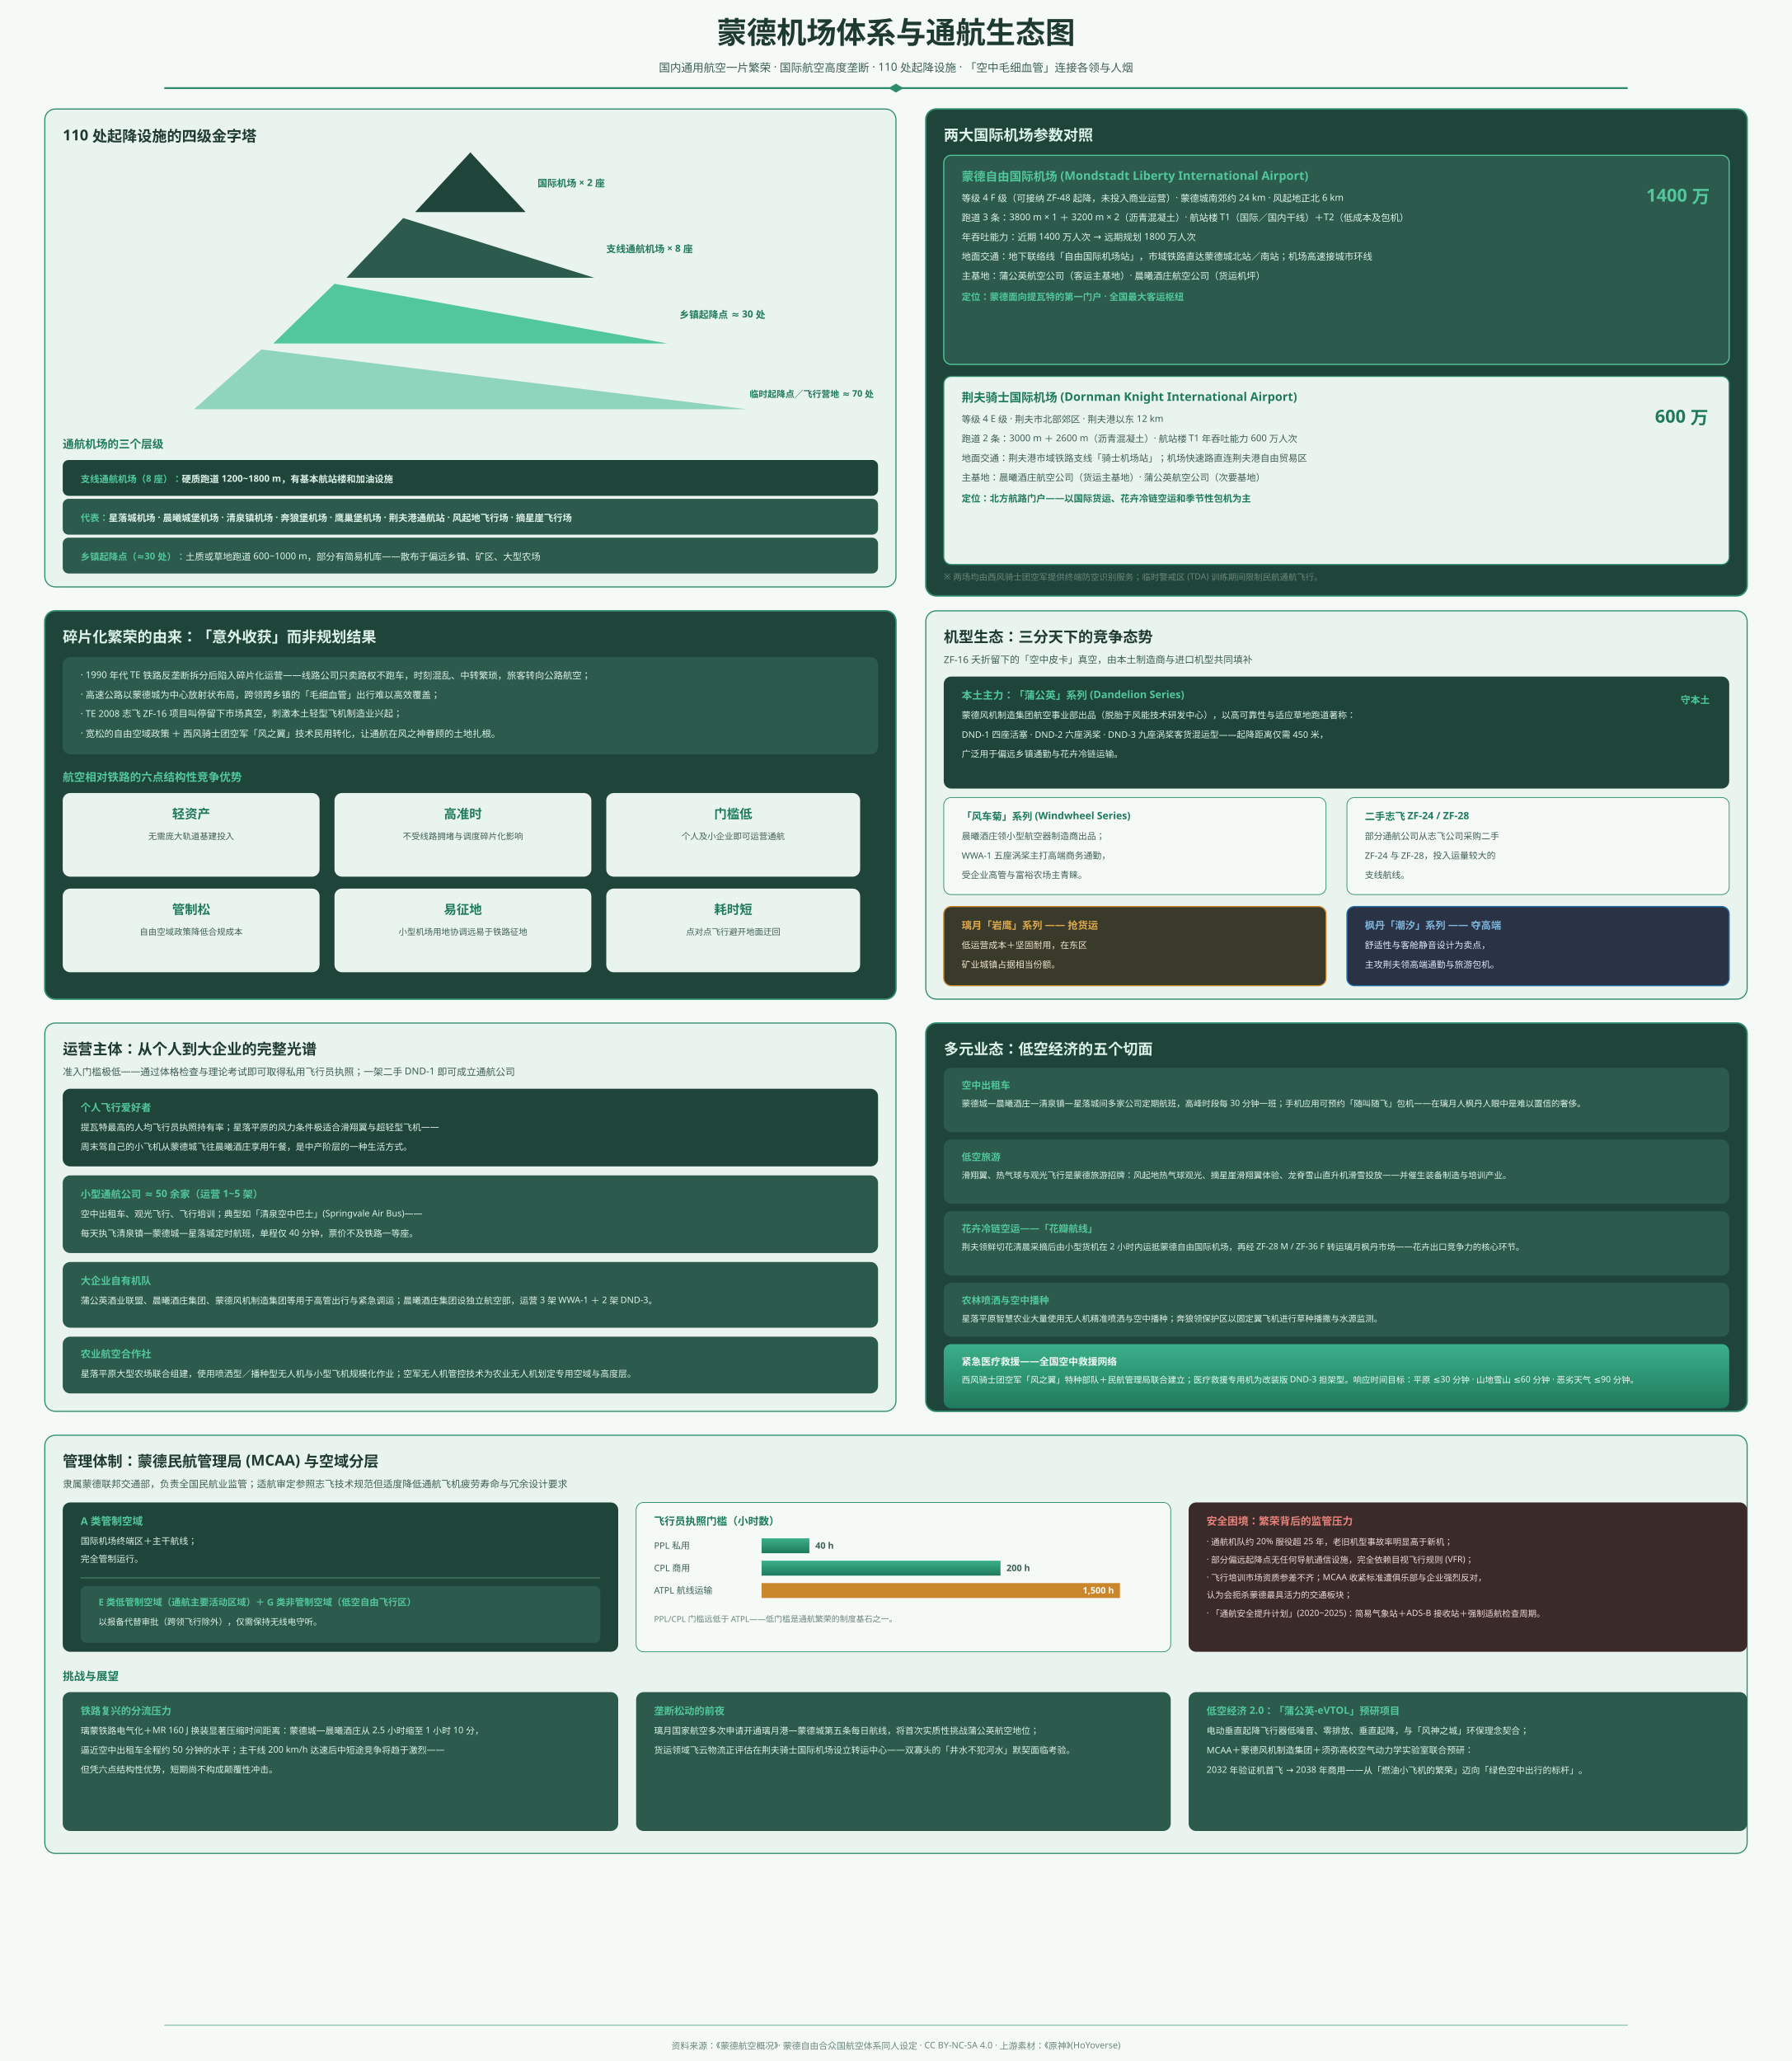
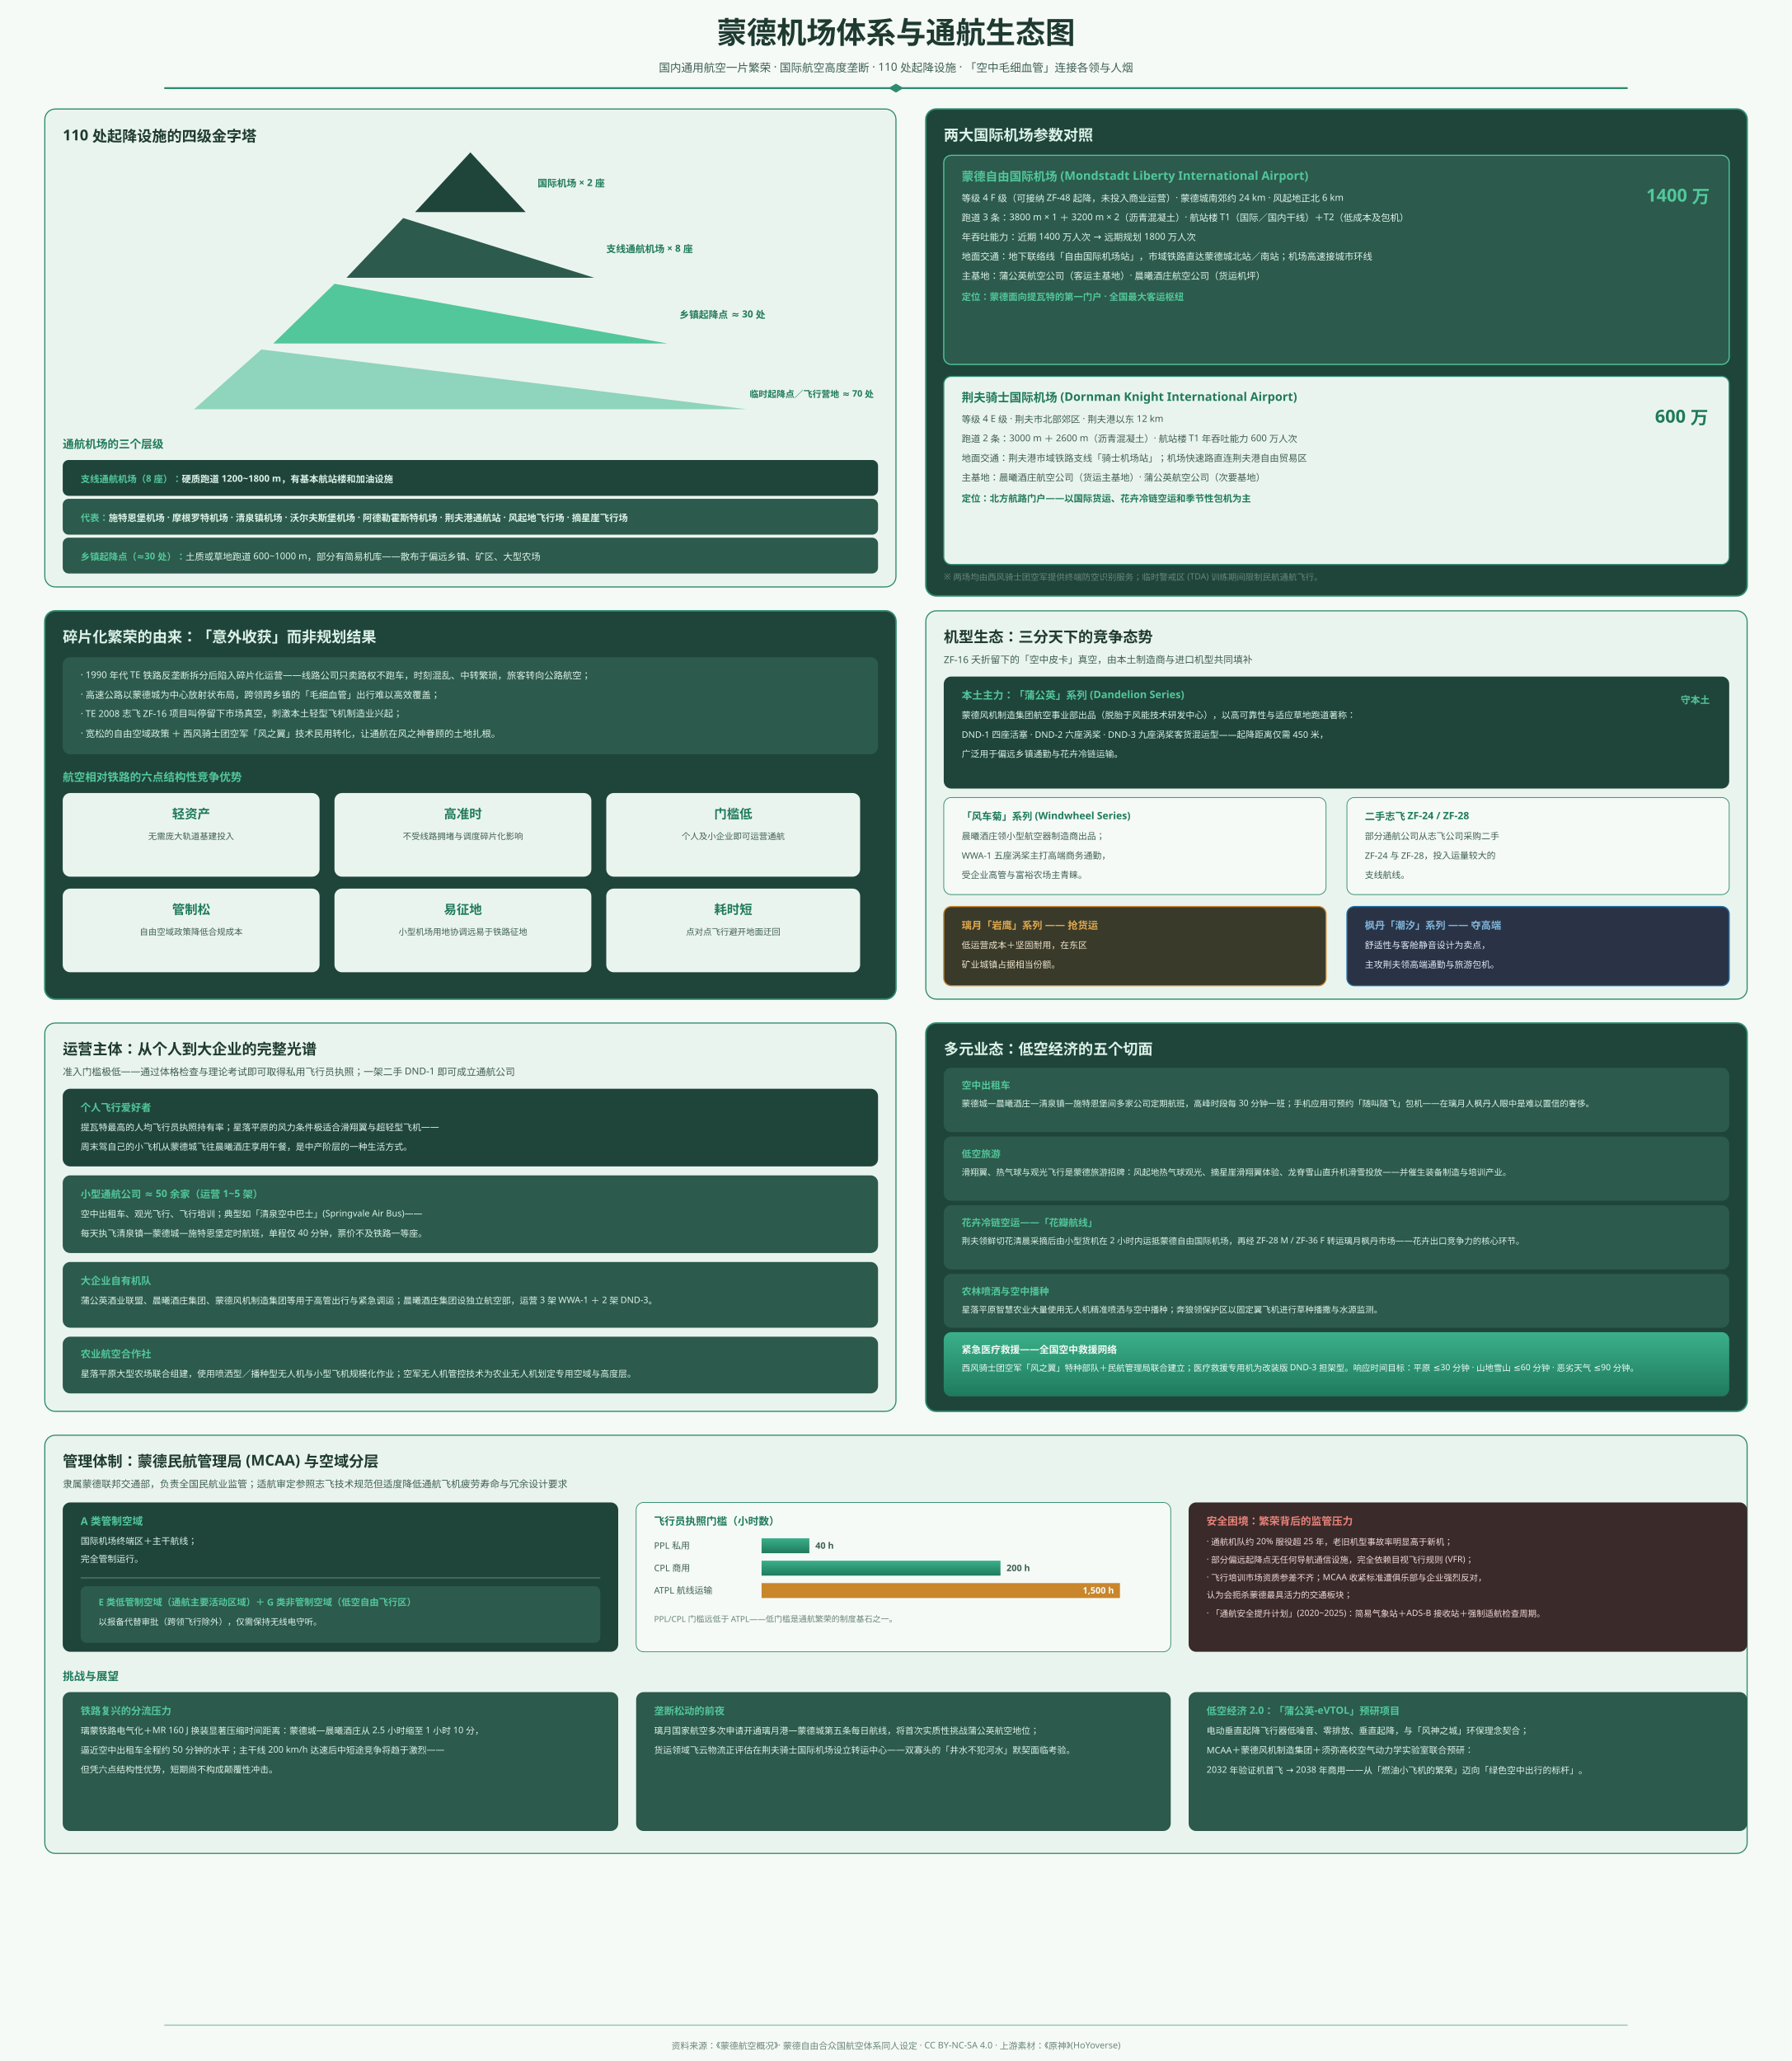
<svg xmlns="http://www.w3.org/2000/svg" viewBox="0 0 2400 2760" font-family="'Microsoft YaHei','PingFang SC','Noto Sans SC',sans-serif">
  <defs>
    <linearGradient id="anemoTop" x1="0" y1="0" x2="0" y2="1">
      <stop offset="0" stop-color="#3BB08A" />
      <stop offset="1" stop-color="#1F7A5C" />
    </linearGradient>
    <marker id="arrowG" viewBox="0 0 10 10" refX="9" refY="5" markerWidth="7" markerHeight="7" orient="auto-start-reverse">
      <path d="M 0 1 L 9 5 L 0 9 Z" fill="#2E8B6E" />
    </marker>
  </defs>
  <rect width="2400" height="2760" fill="#F5FAF7" />
  <text x="1200" y="58" text-anchor="middle" font-size="40" font-weight="700" fill="#1E3A31">蒙德机场体系与通航生态图</text>
  <text x="1200" y="96" text-anchor="middle" font-size="15" fill="#3E5F54">国内通用航空一片繁荣 · 国际航空高度垄断 · 110 处起降设施 · 「空中毛细血管」连接各领与人烟</text>
  <line x1="220" y1="118" x2="2180" y2="118" stroke="#2E8B6E" stroke-width="2.5" />
  <polygon points="1200,112 1210,118 1200,124 1190,118" fill="#2E8B6E" />
  <g>
    <rect x="60" y="146" width="1140" height="640" rx="14" fill="#EAF4EE" stroke="#2E8B6E" stroke-width="1.5" />
    <text x="84" y="188" font-size="20" font-weight="700" fill="#1E3A31">110 处起降设施的四级金字塔</text>
    <polygon points="630,204 556,284 704,284" fill="#1F453B" />
    <text x="720" y="250" font-size="13" font-weight="700" fill="#1F7A5C">国际机场 × 2 座</text>
    <polygon points="540,292 464,372 796,372" fill="#2C5A4C" />
    <text x="812" y="338" font-size="13" font-weight="700" fill="#1F7A5C">支线通航机场 × 8 座</text>
    <polygon points="448,380 366,460 894,460" fill="#52C79B" />
    <text x="910" y="426" font-size="13" font-weight="700" fill="#1F7A5C">乡镇起降点 ≈ 30 处</text>
    <polygon points="350,468 260,548 1000,548" fill="#8FD4BC" />
    <text x="1004" y="532" font-size="12" font-weight="700" fill="#1F7A5C">临时起降点／飞行营地 ≈ 70 处</text>
    <text x="84" y="600" font-size="15" font-weight="700" fill="#1F7A5C">通航机场的三个层级</text>
    <rect x="84" y="616" width="1092" height="48" rx="8" fill="#1F453B" />
    <text x="108" y="646" font-size="12.5" font-weight="700" fill="#DDF2E8">
      <tspan fill="#52C79B">支线通航机场（8 座）：</tspan>硬质跑道 1200~1800 m，有基本航站楼和加油设施</text>
    <rect x="84" y="668" width="1092" height="48" rx="8" fill="#2C5A4C" />
    <text x="108" y="698" font-size="12.5" font-weight="700" fill="#DDF2E8">
-       <tspan fill="#52C79B">代表：</tspan>星落城机场 · 晨曦城堡机场 · 清泉镇机场 · 奔狼堡机场 · 鹰巢堡机场 · 荆夫港通航站 · 风起地飞行场 · 摘星崖飞行场</text>
+       <tspan fill="#52C79B">代表：</tspan>施特恩堡机场 · 摩根罗特机场 · 清泉镇机场 · 沃尔夫斯堡机场 · 阿德勒霍斯特机场 · 荆夫港通航站 · 风起地飞行场 · 摘星崖飞行场</text>
    <rect x="84" y="720" width="1092" height="48" rx="8" fill="#2C5A4C" />
    <text x="108" y="750" font-size="12.5" fill="#DDF2E8">
      <tspan font-weight="700" fill="#52C79B">乡镇起降点（≈30 处）：</tspan>土质或草地跑道 600~1000 m，部分有简易机库——散布于偏远乡镇、矿区、大型农场</text>
  </g>
  <g>
    <rect x="1240" y="146" width="1100" height="652" rx="14" fill="#1F453B" stroke="#2E8B6E" stroke-width="2" />
    <text x="1264" y="188" font-size="20" font-weight="700" fill="#DDF2E8">两大国际机场参数对照</text>
    <rect x="1264" y="208" width="1052" height="280" rx="10" fill="#2C5A4C" stroke="#52C79B" stroke-width="1.5" />
    <text x="1288" y="242" font-size="16" font-weight="700" fill="#52C79B">蒙德自由国际机场 (Mondstadt Liberty International Airport)</text>
    <text x="1288" y="270" font-size="12.5" fill="#DDF2E8">等级 4 F 级（可接纳 ZF-48 起降，未投入商业运营）· 蒙德城南郊约 24 km · 风起地正北 6 km</text>
    <text x="1288" y="296" font-size="12.5" fill="#DDF2E8">跑道 3 条：3800 m × 1 ＋ 3200 m × 2（沥青混凝土）· 航站楼 T1（国际／国内干线）＋T2（低成本及包机）</text>
    <text x="1288" y="322" font-size="12.5" fill="#DDF2E8">年吞吐能力：近期 1400 万人次 → 远期规划 1800 万人次</text>
    <text x="1288" y="348" font-size="12.5" fill="#DDF2E8">地面交通：地下联络线「自由国际机场站」，市域铁路直达蒙德城北站／南站；机场高速接城市环线</text>
    <text x="1288" y="374" font-size="12.5" fill="#DDF2E8">主基地：蒲公英航空公司（客运主基地）· 晨曦酒庄航空公司（货运机坪）</text>
    <text x="1288" y="402" font-size="12.5" font-weight="700" fill="#52C79B">定位：蒙德面向提瓦特的第一门户 · 全国最大客运枢纽</text>
    <text x="2290" y="270" text-anchor="end" font-size="24" font-weight="700" fill="#52C79B">1400 万</text>
    <rect x="1264" y="504" width="1052" height="252" rx="10" fill="#EAF4EE" stroke="#2E8B6E" stroke-width="1.5" />
    <text x="1288" y="538" font-size="16" font-weight="700" fill="#1F7A5C">荆夫骑士国际机场 (Dornman Knight International Airport)</text>
    <text x="1288" y="566" font-size="12.5" fill="#3E5F54">等级 4 E 级 · 荆夫市北部郊区 · 荆夫港以东 12 km</text>
    <text x="1288" y="592" font-size="12.5" fill="#3E5F54">跑道 2 条：3000 m ＋ 2600 m（沥青混凝土）· 航站楼 T1 年吞吐能力 600 万人次</text>
    <text x="1288" y="618" font-size="12.5" fill="#3E5F54">地面交通：荆夫港市域铁路支线「骑士机场站」；机场快速路直连荆夫港自由贸易区</text>
    <text x="1288" y="644" font-size="12.5" fill="#3E5F54">主基地：晨曦酒庄航空公司（货运主基地）· 蒲公英航空公司（次要基地）</text>
    <text x="1288" y="672" font-size="12.5" font-weight="700" fill="#1F7A5C">定位：北方航路门户——以国际货运、花卉冷链空运和季节性包机为主</text>
    <text x="2288" y="566" text-anchor="end" font-size="24" font-weight="700" fill="#1F7A5C">600 万</text>
    <text x="1264" y="776" font-size="11.5" fill="#6B857B">※ 两场均由西风骑士团空军提供终端防空识别服务；临时警戒区 (TDA) 训练期间限制民航通航飞行。</text>
  </g>
  <g>
    <rect x="60" y="818" width="1140" height="520" rx="14" fill="#1F453B" stroke="#2E8B6E" stroke-width="2" />
    <text x="84" y="860" font-size="20" font-weight="700" fill="#DDF2E8">碎片化繁荣的由来：「意外收获」而非规划结果</text>
    <rect x="84" y="880" width="1092" height="130" rx="10" fill="#2C5A4C" />
    <text x="108" y="908" font-size="12.5" fill="#DDF2E8">· 1990 年代 TE 铁路反垄断拆分后陷入碎片化运营——线路公司只卖路权不跑车，时刻混乱、中转繁琐，旅客转向公路航空；</text>
    <text x="108" y="934" font-size="12.5" fill="#DDF2E8">· 高速公路以蒙德城为中心放射状布局，跨领跨乡镇的「毛细血管」出行难以高效覆盖；</text>
    <text x="108" y="960" font-size="12.5" fill="#DDF2E8">· TE 2008 志飞 ZF-16 项目叫停留下市场真空，刺激本土轻型飞机制造业兴起；</text>
    <text x="108" y="986" font-size="12.5" fill="#DDF2E8">· 宽松的自由空域政策 ＋ 西风骑士团空军「风之翼」技术民用转化，让通航在风之神眷顾的土地扎根。</text>
    <text x="84" y="1046" font-size="15" font-weight="700" fill="#52C79B">航空相对铁路的六点结构性竞争优势</text>
    <rect x="84" y="1062" width="344" height="112" rx="10" fill="#EAF4EE" />
    <text x="256" y="1096" text-anchor="middle" font-size="17" font-weight="700" fill="#1F7A5C">轻资产</text>
    <text x="256" y="1124" text-anchor="middle" font-size="11.5" fill="#3E5F54">无需庞大轨道基建投入</text>
    <rect x="448" y="1062" width="344" height="112" rx="10" fill="#EAF4EE" />
    <text x="620" y="1096" text-anchor="middle" font-size="17" font-weight="700" fill="#1F7A5C">高准时</text>
    <text x="620" y="1124" text-anchor="middle" font-size="11.5" fill="#3E5F54">不受线路拥堵与调度碎片化影响</text>
    <rect x="812" y="1062" width="340" height="112" rx="10" fill="#EAF4EE" />
    <text x="982" y="1096" text-anchor="middle" font-size="17" font-weight="700" fill="#1F7A5C">门槛低</text>
    <text x="982" y="1124" text-anchor="middle" font-size="11.5" fill="#3E5F54">个人及小企业即可运营通航</text>
    <rect x="84" y="1190" width="344" height="112" rx="10" fill="#EAF4EE" />
    <text x="256" y="1224" text-anchor="middle" font-size="17" font-weight="700" fill="#1F7A5C">管制松</text>
    <text x="256" y="1252" text-anchor="middle" font-size="11.5" fill="#3E5F54">自由空域政策降低合规成本</text>
    <rect x="448" y="1190" width="344" height="112" rx="10" fill="#EAF4EE" />
    <text x="620" y="1224" text-anchor="middle" font-size="17" font-weight="700" fill="#1F7A5C">易征地</text>
    <text x="620" y="1252" text-anchor="middle" font-size="11.5" fill="#3E5F54">小型机场用地协调远易于铁路征地</text>
    <rect x="812" y="1190" width="340" height="112" rx="10" fill="#EAF4EE" />
    <text x="982" y="1224" text-anchor="middle" font-size="17" font-weight="700" fill="#1F7A5C">耗时短</text>
    <text x="982" y="1252" text-anchor="middle" font-size="11.5" fill="#3E5F54">点对点飞行避开地面迂回</text>
  </g>
  <g>
    <rect x="1240" y="818" width="1100" height="520" rx="14" fill="#EAF4EE" stroke="#2E8B6E" stroke-width="1.5" />
    <text x="1264" y="860" font-size="20" font-weight="700" fill="#1E3A31">机型生态：三分天下的竞争态势</text>
    <text x="1264" y="888" font-size="13" fill="#3E5F54">ZF-16 夭折留下的「空中皮卡」真空，由本土制造商与进口机型共同填补</text>
    <rect x="1264" y="906" width="1052" height="150" rx="10" fill="#1F453B" />
    <text x="1288" y="936" font-size="14" font-weight="700" fill="#52C79B">本土主力：「蒲公英」系列 (Dandelion Series)</text>
    <text x="1288" y="962" font-size="12" fill="#DDF2E8">蒙德风机制造集团航空事业部出品（脱胎于风能技术研发中心），以高可靠性与适应草地跑道著称：</text>
    <text x="1288" y="988" font-size="12" fill="#DDF2E8">DND-1 四座活塞 · DND-2 六座涡桨 · DND-3 九座涡桨客货混运型——起降距离仅需 450 米，</text>
    <text x="1288" y="1014" font-size="12" fill="#DDF2E8">广泛用于偏远乡镇通勤与花卉冷链运输。</text>
    <text x="2290" y="942" text-anchor="end" font-size="13" font-weight="700" fill="#52C79B">守本土</text>
    <rect x="1264" y="1068" width="512" height="130" rx="10" fill="#F5FAF7" stroke="#2E8B6E" />
    <text x="1288" y="1098" font-size="13.5" font-weight="700" fill="#1F7A5C">「风车菊」系列 (Windwheel Series)</text>
    <text x="1288" y="1124" font-size="12" fill="#3E5F54">晨曦酒庄领小型航空器制造商出品；</text>
    <text x="1288" y="1150" font-size="12" fill="#3E5F54">WWA-1 五座涡桨主打高端商务通勤，</text>
    <text x="1288" y="1176" font-size="12" fill="#3E5F54">受企业高管与富裕农场主青睐。</text>
    <rect x="1804" y="1068" width="512" height="130" rx="10" fill="#F5FAF7" stroke="#2E8B6E" />
    <text x="1828" y="1098" font-size="13.5" font-weight="700" fill="#1F7A5C">二手志飞 ZF-24 / ZF-28</text>
    <text x="1828" y="1124" font-size="12" fill="#3E5F54">部分通航公司从志飞公司采购二手</text>
    <text x="1828" y="1150" font-size="12" fill="#3E5F54">ZF-24 与 ZF-28，投入运量较大的</text>
    <text x="1828" y="1176" font-size="12" fill="#3E5F54">支线航线。</text>
    <rect x="1264" y="1214" width="512" height="106" rx="10" fill="#3A3A2A" stroke="#C9862B" stroke-width="1.5" />
    <text x="1288" y="1244" font-size="13.5" font-weight="700" fill="#E0A94E">璃月「岩鹰」系列 —— 抢货运</text>
    <text x="1288" y="1270" font-size="12" fill="#EDE3CC">低运营成本＋坚固耐用，在东区</text>
    <text x="1288" y="1296" font-size="12" fill="#EDE3CC">矿业城镇占据相当份额。</text>
    <rect x="1804" y="1214" width="512" height="106" rx="10" fill="#2A3345" stroke="#1F6FA8" stroke-width="1.5" />
    <text x="1828" y="1244" font-size="13.5" font-weight="700" fill="#7FB6DC">枫丹「潮汐」系列 —— 夺高端</text>
    <text x="1828" y="1270" font-size="12" fill="#DCE9F5">舒适性与客舱静音设计为卖点，</text>
    <text x="1828" y="1296" font-size="12" fill="#DCE9F5">主攻荆夫领高端通勤与旅游包机。</text>
  </g>
  <g>
    <rect x="60" y="1370" width="1140" height="520" rx="14" fill="#EAF4EE" stroke="#2E8B6E" stroke-width="1.5" />
    <text x="84" y="1412" font-size="20" font-weight="700" fill="#1E3A31">运营主体：从个人到大企业的完整光谱</text>
    <text x="84" y="1440" font-size="13" fill="#3E5F54">准入门槛极低——通过体格检查与理论考试即可取得私用飞行员执照；一架二手 DND-1 即可成立通航公司</text>
    <rect x="84" y="1458" width="1092" height="104" rx="10" fill="#1F453B" />
    <text x="108" y="1488" font-size="13.5" font-weight="700" fill="#52C79B">个人飞行爱好者</text>
    <text x="108" y="1514" font-size="12" fill="#DDF2E8">提瓦特最高的人均飞行员执照持有率；星落平原的风力条件极适合滑翔翼与超轻型飞机——</text>
    <text x="108" y="1540" font-size="12" fill="#DDF2E8">周末驾自己的小飞机从蒙德城飞往晨曦酒庄享用午餐，是中产阶层的一种生活方式。</text>
    <rect x="84" y="1574" width="1092" height="104" rx="10" fill="#2C5A4C" />
    <text x="108" y="1604" font-size="13.5" font-weight="700" fill="#52C79B">小型通航公司 ≈ 50 余家（运营 1~5 架）</text>
    <text x="108" y="1630" font-size="12" fill="#DDF2E8">空中出租车、观光飞行、飞行培训；典型如「清泉空中巴士」(Springvale Air Bus)——</text>
-     <text x="108" y="1656" font-size="12" fill="#DDF2E8">每天执飞清泉镇—蒙德城—星落城定时航班，单程仅 40 分钟，票价不及铁路一等座。</text>
+     <text x="108" y="1656" font-size="12" fill="#DDF2E8">每天执飞清泉镇—蒙德城—施特恩堡定时航班，单程仅 40 分钟，票价不及铁路一等座。</text>
    <rect x="84" y="1690" width="1092" height="88 " rx="10" fill="#2C5A4C" />
    <text x="108" y="1720" font-size="13.5" font-weight="700" fill="#52C79B">大企业自有机队</text>
    <text x="108" y="1746" font-size="12" fill="#DDF2E8">蒲公英酒业联盟、晨曦酒庄集团、蒙德风机制造集团等用于高管出行与紧急调运；晨曦酒庄集团设独立航空部，运营 3 架 WWA-1 ＋ 2 架 DND-3。</text>
    <rect x="84" y="1790" width="1092" height="76" rx="10" fill="#2C5A4C" />
    <text x="108" y="1818" font-size="13.5" font-weight="700" fill="#52C79B">农业航空合作社</text>
    <text x="108" y="1844" font-size="12" fill="#DDF2E8">星落平原大型农场联合组建，使用喷洒型／播种型无人机与小型飞机规模化作业；空军无人机管控技术为农业无人机划定专用空域与高度层。</text>
  </g>
  <g>
    <rect x="1240" y="1370" width="1100" height="520" rx="14" fill="#1F453B" stroke="#2E8B6E" stroke-width="2" />
    <text x="1264" y="1412" font-size="20" font-weight="700" fill="#DDF2E8">多元业态：低空经济的五个切面</text>
    <rect x="1264" y="1430" width="1052" height="86" rx="10" fill="#2C5A4C" />
    <text x="1288" y="1458" font-size="13" font-weight="700" fill="#52C79B">空中出租车</text>
-     <text x="1288" y="1482" font-size="11.5" fill="#DDF2E8">蒙德城—晨曦酒庄—清泉镇—星落城间多家公司定期航班，高峰时段每 30 分钟一班；手机应用可预约「随叫随飞」包机——在璃月人枫丹人眼中是难以置信的奢侈。</text>
-     <rect x="1264" y="1526" width="1052" height="86" rx="10" fill="#2C5A4C" />
-     <text x="1288" y="1554" font-size="13" font-weight="700" fill="#52C79B">低空旅游</text>
-     <text x="1288" y="1578" font-size="11.5" fill="#DDF2E8">滑翔翼、热气球与观光飞行是蒙德旅游招牌：风起地热气球观光、摘星崖滑翔翼体验、龙脊雪山直升机滑雪投放——并催生装备制造与培训产业。</text>
-     <rect x="1264" y="1622" width="1052" height="86" rx="10" fill="#2C5A4C" />
-     <text x="1288" y="1650" font-size="13" font-weight="700" fill="#52C79B">花卉冷链空运——「花瓣航线」</text>
-     <text x="1288" y="1674" font-size="11.5" fill="#DDF2E8">荆夫领鲜切花清晨采摘后由小型货机在 2 小时内运抵蒙德自由国际机场，再经 ZF-28 M / ZF-36 F 转运璃月枫丹市场——花卉出口竞争力的核心环节。</text>
-     <rect x="1264" y="1718" width="1052" height="72" rx="10" fill="#2C5A4C" />
-     <text x="1288" y="1746" font-size="13" font-weight="700" fill="#52C79B">农林喷洒与空中播种</text>
-     <text x="1288" y="1770" font-size="11.5" fill="#DDF2E8">星落平原智慧农业大量使用无人机精准喷洒与空中播种；奔狼领保护区以固定翼飞机进行草种播撒与水源监测。</text>
-     <rect x="1264" y="1800" width="1052" height="86" rx="10" fill="url(#anemoTop)" />
-     <text x="1288" y="1828" font-size="13" font-weight="700" fill="#F5FAF7">紧急医疗救援——全国空中救援网络</text>
-     <text x="1288" y="1852" font-size="11.5" fill="#EFFBF6">西风骑士团空军「风之翼」特种部队＋民航管理局联合建立；医疗救援专用机为改装版 DND-3 担架型。响应时间目标：平原 ≤30 分钟 · 山地雪山 ≤60 分钟 · 恶劣天气 ≤90 分钟。</text>
+     <text x="1288" y="1482" font-size="11.5" fill="#DDF2E8">蒙德城—晨曦酒庄—清泉镇—施特恩堡间多家公司定期航班，高峰时段每 30 分钟一班；手机应用可预约「随叫随飞」包机——在璃月人枫丹人眼中是难以置信的奢侈。</text>
+     <rect x="1264" y="1522" width="1052" height="86" rx="10" fill="#2C5A4C" />
+     <text x="1288" y="1550" font-size="13" font-weight="700" fill="#52C79B">低空旅游</text>
+     <text x="1288" y="1574" font-size="11.5" fill="#DDF2E8">滑翔翼、热气球与观光飞行是蒙德旅游招牌：风起地热气球观光、摘星崖滑翔翼体验、龙脊雪山直升机滑雪投放——并催生装备制造与培训产业。</text>
+     <rect x="1264" y="1614" width="1052" height="86" rx="10" fill="#2C5A4C" />
+     <text x="1288" y="1642" font-size="13" font-weight="700" fill="#52C79B">花卉冷链空运——「花瓣航线」</text>
+     <text x="1288" y="1666" font-size="11.5" fill="#DDF2E8">荆夫领鲜切花清晨采摘后由小型货机在 2 小时内运抵蒙德自由国际机场，再经 ZF-28 M / ZF-36 F 转运璃月枫丹市场——花卉出口竞争力的核心环节。</text>
+     <rect x="1264" y="1706" width="1052" height="72" rx="10" fill="#2C5A4C" />
+     <text x="1288" y="1734" font-size="13" font-weight="700" fill="#52C79B">农林喷洒与空中播种</text>
+     <text x="1288" y="1758" font-size="11.5" fill="#DDF2E8">星落平原智慧农业大量使用无人机精准喷洒与空中播种；奔狼领保护区以固定翼飞机进行草种播撒与水源监测。</text>
+     <rect x="1264" y="1784" width="1052" height="86" rx="10" fill="url(#anemoTop)" />
+     <text x="1288" y="1812" font-size="13" font-weight="700" fill="#F5FAF7">紧急医疗救援——全国空中救援网络</text>
+     <text x="1288" y="1836" font-size="11.5" fill="#EFFBF6">西风骑士团空军「风之翼」特种部队＋民航管理局联合建立；医疗救援专用机为改装版 DND-3 担架型。响应时间目标：平原 ≤30 分钟 · 山地雪山 ≤60 分钟 · 恶劣天气 ≤90 分钟。</text>
  </g>
  <g>
    <rect x="60" y="1922" width="2280" height="560" rx="14" fill="#EAF4EE" stroke="#2E8B6E" stroke-width="1.5" />
    <text x="84" y="1964" font-size="20" font-weight="700" fill="#1E3A31">管理体制：蒙德民航管理局 (MCAA) 与空域分层</text>
    <text x="84" y="1992" font-size="13" fill="#3E5F54">隶属蒙德联邦交通部，负责全国民航业监管；适航审定参照志飞技术规范但适度降低通航飞机疲劳寿命与冗余设计要求</text>
    <rect x="84" y="2012" width="744" height="200" rx="10" fill="#1F453B" />
    <text x="108" y="2042" font-size="14" font-weight="700" fill="#52C79B">A 类管制空域</text>
    <text x="108" y="2068" font-size="12" fill="#DDF2E8">国际机场终端区＋主干航线；</text>
    <text x="108" y="2092" font-size="12" fill="#DDF2E8">完全管制运行。</text>
    <rect x="108" y="2112" width="696" height="2" fill="#3E6E5C" />
    <rect x="108" y="2124" width="696" height="76" rx="8" fill="#2C5A4C" />
    <text x="132" y="2150" font-size="12.5" font-weight="700" fill="#52C79B">E 类低管制空域（通航主要活动区域）＋ G 类非管制空域（低空自由飞行区）</text>
    <text x="132" y="2176" font-size="11.5" fill="#DDF2E8">以报备代替审批（跨领飞行除外），仅需保持无线电守听。</text>
    <rect x="852" y="2012" width="716" height="200" rx="10" fill="#F5FAF7" stroke="#2E8B6E" />
    <text x="876" y="2042" font-size="14" font-weight="700" fill="#1F7A5C">飞行员执照门槛（小时数）</text>
    <g font-size="12" fill="#3E5F54">
      <text x="876" y="2074">PPL 私用</text>
      <rect x="1020" y="2060" width="64" height="20" fill="url(#anemoTop)" />
      <text x="1092" y="2074" font-weight="700">40 h</text>
      <text x="876" y="2104">CPL 商用</text>
      <rect x="1020" y="2090" width="320" height="20" fill="url(#anemoTop)" />
      <text x="1348" y="2104" font-weight="700">200 h</text>
      <text x="876" y="2134">ATPL 航线运输</text>
      <rect x="1020" y="2120" width="480" height="20" fill="#C9862B" />
      <text x="1492" y="2134" text-anchor="end" font-weight="700" fill="#F5FAF7">1,500 h</text>
    </g>
    <text x="876" y="2172" font-size="11" fill="#6B857B">PPL/CPL 门槛远低于 ATPL——低门槛是通航繁荣的制度基石之一。</text>
    <rect x="1592" y="2012" width="748" height="200" rx="10" fill="#3A2A2A" />
    <text x="1616" y="2042" font-size="14" font-weight="700" fill="#E8837A">安全困境：繁荣背后的监管压力</text>
    <text x="1616" y="2068" font-size="11.5" fill="#F0D9D6">· 通航机队约 20% 服役超 25 年，老旧机型事故率明显高于新机；</text>
    <text x="1616" y="2092" font-size="11.5" fill="#F0D9D6">· 部分偏远起降点无任何导航通信设施，完全依赖目视飞行规则 (VFR)；</text>
    <text x="1616" y="2116" font-size="11.5" fill="#F0D9D6">· 飞行培训市场资质参差不齐；MCAA 收紧标准遭俱乐部与企业强烈反对，</text>
    <text x="1616" y="2140" font-size="11.5" fill="#F0D9D6">  认为会扼杀蒙德最具活力的交通板块；</text>
    <text x="1616" y="2164" font-size="11.5" fill="#F0D9D6">· 「通航安全提升计划」(2020~2025)：简易气象站＋ADS-B 接收站＋强制适航检查周期。</text>
    <text x="84" y="2250" font-size="15" font-weight="700" fill="#1F7A5C">挑战与展望</text>
    <rect x="84" y="2266" width="744" height="186" rx="10" fill="#2C5A4C" />
    <text x="108" y="2296" font-size="13.5" font-weight="700" fill="#52C79B">铁路复兴的分流压力</text>
    <text x="108" y="2322" font-size="12" fill="#DDF2E8">璃蒙铁路电气化＋MR 160 J 换装显著压缩时间距离：蒙德城—晨曦酒庄从 2.5 小时缩至 1 小时 10 分，</text>
    <text x="108" y="2348" font-size="12" fill="#DDF2E8">逼近空中出租车全程约 50 分钟的水平；主干线 200 km/h 达速后中短途竞争将趋于激烈——</text>
    <text x="108" y="2374" font-size="12" fill="#DDF2E8">但凭六点结构性优势，短期尚不构成颠覆性冲击。</text>
    <rect x="852" y="2266" width="716" height="186" rx="10" fill="#2C5A4C" />
    <text x="876" y="2296" font-size="13.5" font-weight="700" fill="#52C79B">垄断松动的前夜</text>
    <text x="876" y="2322" font-size="12" fill="#DDF2E8">璃月国家航空多次申请开通璃月港—蒙德城第五条每日航线，将首次实质性挑战蒲公英航空地位；</text>
    <text x="876" y="2348" font-size="12" fill="#DDF2E8">货运领域飞云物流正评估在荆夫骑士国际机场设立转运中心——双寡头的「井水不犯河水」默契面临考验。</text>
    <rect x="1592" y="2266" width="748" height="186" rx="10" fill="#2C5A4C" />
    <text x="1616" y="2296" font-size="13.5" font-weight="700" fill="#52C79B">低空经济 2.0：「蒲公英-eVTOL」预研项目</text>
    <text x="1616" y="2322" font-size="12" fill="#DDF2E8">电动垂直起降飞行器低噪音、零排放、垂直起降，与「风神之城」环保理念契合；</text>
    <text x="1616" y="2348" font-size="12" fill="#DDF2E8">MCAA＋蒙德风机制造集团＋须弥高校空气动力学实验室联合预研：</text>
    <text x="1616" y="2374" font-size="12" fill="#DDF2E8">2032 年验证机首飞 → 2038 年商用——从「燃油小飞机的繁荣」迈向「绿色空中出行的标杆」。</text>
  </g>
  <line x1="220" y1="2712" x2="2180" y2="2712" stroke="#2E8B6E" stroke-width="1.5" opacity="0.5" />
  <text x="1200" y="2744" text-anchor="middle" font-size="12" fill="#6B857B">资料来源：《蒙德航空概况》· 蒙德自由合众国航空体系同人设定 · CC BY-NC-SA 4.0 · 上游素材：《原神》(HoYoverse)</text>
</svg>
